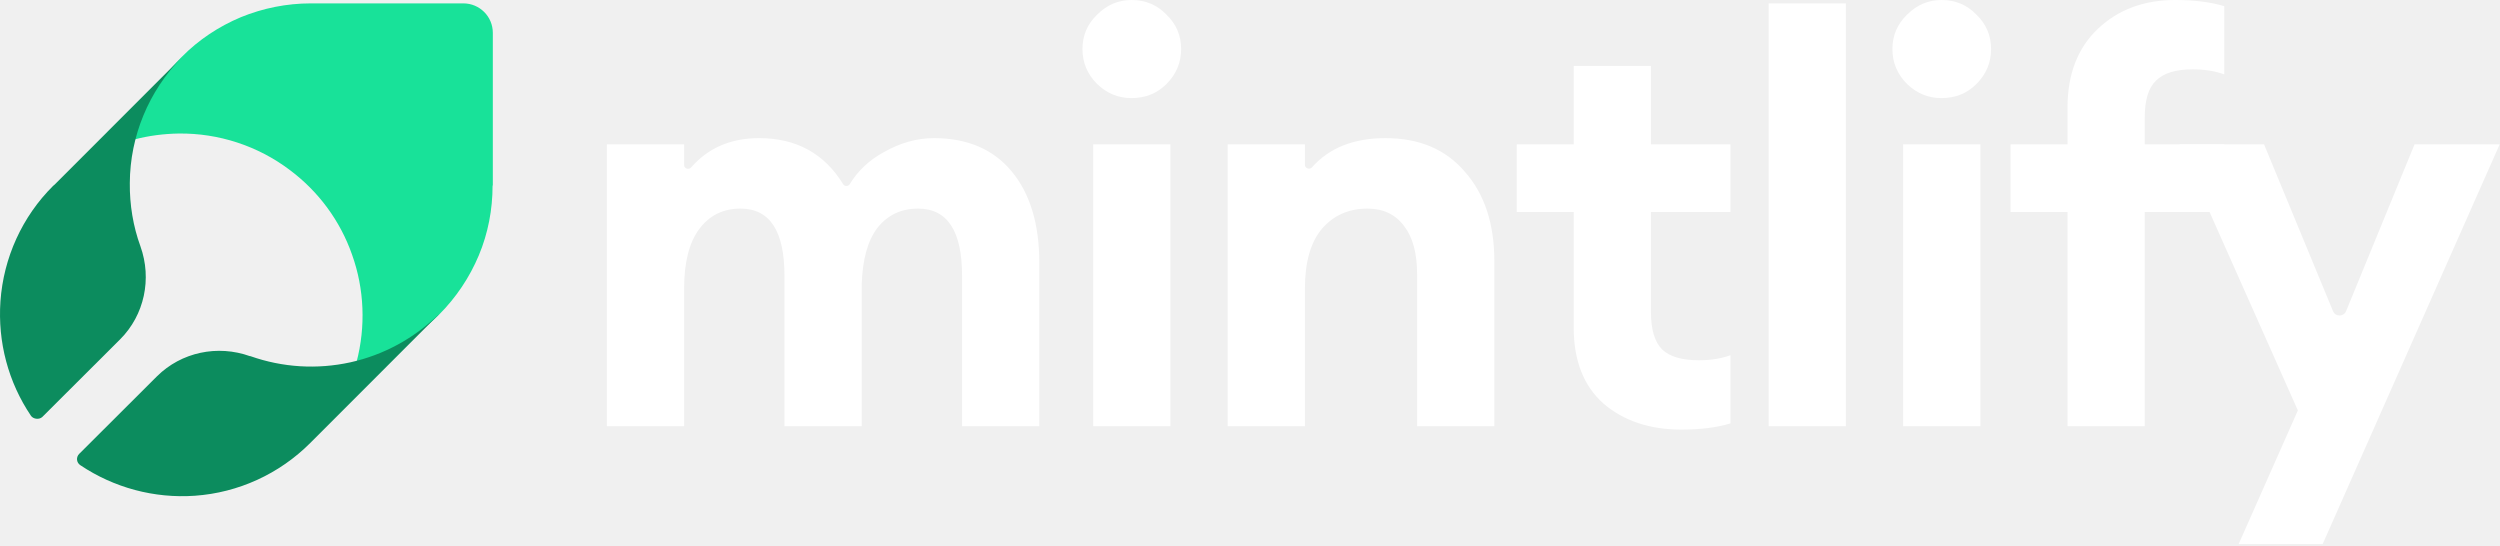
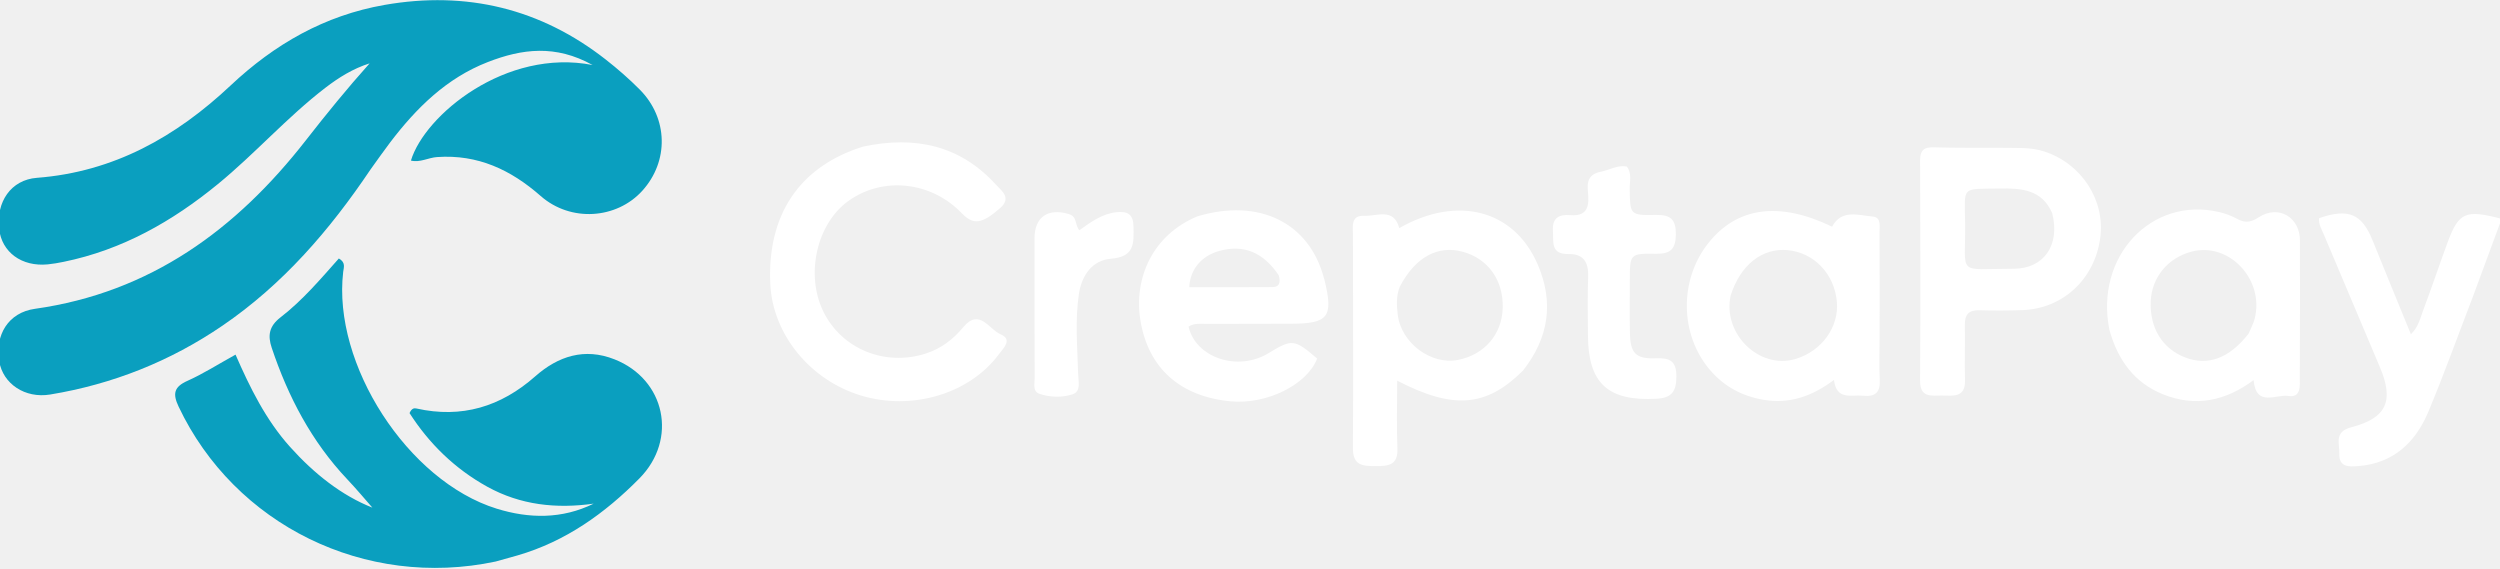
- <svg xmlns="http://www.w3.org/2000/svg" width="1682" height="367" viewBox="0 0 1682 367" fill="none">
-   <path d="M1562.69 366.037H1506.17L1546 276.14L1466.34 97.105H1523.24L1569.66 209.337C1571.28 213.26 1576.84 213.253 1578.45 209.325L1624.52 97.105H1681.79L1562.69 366.037Z" fill="white" />
-   <path d="M1391.02 286.761V142.622H1352.71V97.104H1391.02V72.449C1391.02 49.943 1397.85 32.242 1411.5 19.345C1425.16 6.448 1442.48 0 1463.47 0C1476.37 0 1487.37 1.391 1496.47 4.172V50.069C1490.4 47.793 1483.32 46.656 1475.23 46.656C1463.85 46.656 1455.63 49.184 1450.57 54.242C1445.51 59.046 1442.99 67.265 1442.99 78.897V97.104H1496.47V142.622H1442.99V286.761H1391.02Z" fill="white" />
-   <path d="M1306.22 66.001C1297.37 66.001 1289.66 62.84 1283.08 56.518C1276.51 49.943 1273.22 42.104 1273.22 33C1273.22 23.897 1276.51 16.184 1283.08 9.862C1289.66 3.287 1297.37 0 1306.22 0C1315.58 0 1323.42 3.287 1329.74 9.862C1336.31 16.184 1339.6 23.897 1339.6 33C1339.6 42.104 1336.31 49.943 1329.74 56.518C1323.42 62.84 1315.58 66.001 1306.22 66.001ZM1280.43 286.761V97.104H1332.39V286.761H1280.43Z" fill="white" />
-   <path d="M1189.94 286.761V2.276H1241.91V286.761H1189.94Z" fill="white" />
-   <path d="M1131.24 289.037C1110 289.037 1092.55 283.221 1078.89 271.588C1065.49 259.703 1058.79 242.634 1058.79 220.381V142.622H1020.48V97.104H1058.79V44.38H1110.76V97.104H1164.24V142.622H1110.76V210.14C1110.76 221.772 1113.29 230.117 1118.34 235.174C1123.4 239.979 1131.62 242.381 1143 242.381C1151.09 242.381 1158.17 241.243 1164.24 238.967V284.864C1155.14 287.646 1144.14 289.037 1131.24 289.037Z" fill="white" />
-   <path d="M825.979 286.761V97.104H877.945V110.967C877.945 113.311 881.135 114.347 882.688 112.591C894.273 99.485 910.773 92.932 932.187 92.932C954.946 92.932 972.774 100.518 985.67 115.69C998.82 130.61 1005.39 150.587 1005.39 175.622V286.761H953.429V184.346C953.429 170.438 950.521 159.691 944.704 152.104C938.888 144.265 930.67 140.346 920.049 140.346C907.405 140.346 897.164 144.898 889.325 154.001C881.738 163.105 877.945 176.507 877.945 194.208V286.761H825.979Z" fill="white" />
-   <path d="M761.286 66.001C752.436 66.001 744.723 62.84 738.148 56.518C731.574 49.943 728.286 42.104 728.286 33C728.286 23.897 731.574 16.184 738.148 9.862C744.723 3.287 752.436 0 761.286 0C770.643 0 778.482 3.287 784.804 9.862C791.379 16.184 794.666 23.897 794.666 33C794.666 42.104 791.379 49.943 784.804 56.518C778.482 62.84 770.643 66.001 761.286 66.001ZM735.493 286.761V97.104H787.459V286.761H735.493Z" fill="white" />
-   <path d="M647.273 286.761V185.484C647.273 155.392 637.411 140.346 617.686 140.346C606.307 140.346 597.204 144.645 590.376 153.242C583.801 161.84 580.261 174.61 579.755 191.553V286.761H527.789V185.484C527.789 155.392 517.927 140.346 498.203 140.346C486.571 140.346 477.341 144.898 470.513 154.001C463.685 163.105 460.272 176.507 460.272 194.208V286.761H408.306V97.104H460.272V111.103C460.272 113.435 463.407 114.462 464.939 112.704C476.419 99.522 491.68 92.932 510.72 92.932C535.742 92.932 554.588 103.262 567.259 123.923C568.258 125.553 570.718 125.527 571.712 123.894C577.189 114.891 584.802 107.731 594.548 102.414C605.675 96.093 616.928 92.932 628.307 92.932C650.813 92.932 668.261 100.391 680.652 115.311C693.043 130.231 699.239 150.714 699.239 176.76V286.761H647.273Z" fill="white" />
-   <path d="M331.569 124.833V22.09C331.569 11.065 322.625 2.276 311.764 2.276H209.069C192.938 2.276 176.967 5.472 162.113 11.544C147.26 17.775 133.685 26.724 122.345 38.228L121.546 39.027C106.533 54.207 95.833 73.062 90.402 93.834C100.145 91.277 110.206 89.999 120.268 89.839C147.1 89.52 173.453 98.148 194.855 114.287C214.18 128.668 228.873 148.481 236.859 171.331C245.164 194.5 246.122 219.746 239.893 243.554C260.496 238.122 279.503 227.416 294.675 212.396L295.474 211.597C306.813 200.252 315.917 186.67 322.145 171.81C328.374 156.95 331.409 140.971 331.409 124.833H331.569Z" fill="#18E299" />
-   <path d="M87.337 123.098C87.496 91.579 100.066 61.334 122.182 38.73L36.739 124.212C36.421 124.531 36.102 124.69 35.784 125.008C14.941 145.702 2.371 173.4 0.303 202.69C-1.607 230.07 5.553 257.131 20.828 279.736C22.285 281.892 26.238 282.601 28.466 280.532L80.813 228.319C97.202 211.923 102.293 187.568 94.497 165.759C89.564 152.229 87.178 137.743 87.337 123.098Z" fill="#0C8C5E" />
-   <path d="M294.976 211.605C278.587 227.683 258.062 238.826 235.786 243.761C213.351 248.695 190.121 247.263 168.482 239.622C168.482 239.622 168.323 239.622 168.164 239.622C146.365 231.822 122.022 236.916 105.633 253.153L53.285 305.365C51.057 307.594 51.376 311.255 54.081 313.006C76.674 328.129 103.724 335.451 131.091 333.541C160.368 331.472 187.894 318.896 208.737 298.043L209.533 297.247L294.976 211.765V211.605Z" fill="#0C8C5E" />
+ <svg xmlns="http://www.w3.org/2000/svg" viewBox="0 0 220 50" fill="none">
+   <g clip-path="url(#clip0_66_88)">
+     <path d="M32.609 14.909C28.997 20.279 24.889 25.032 19.581 28.656C14.98 31.797 9.914 33.811 4.413 34.718C2.201 35.083 0.261 33.776 -0.069 31.798C-0.459 29.466 0.738 27.506 3.068 27.177C13.244 25.74 20.795 20.194 26.915 12.347C28.71 10.045 30.551 7.784 32.526 5.576C31.08 6.031 29.819 6.813 28.623 7.732C25.261 10.318 22.452 13.512 19.178 16.196C15.164 19.486 10.75 21.991 5.595 23.042C5.135 23.136 4.67 23.22 4.203 23.265C1.907 23.485 0.155 22.199 -0.08 20.137C-0.348 17.787 0.948 15.825 3.243 15.649C10.012 15.129 15.491 12.036 20.296 7.519C24.152 3.895 28.555 1.357 33.844 0.432C41.059 -0.829 47.583 0.76 53.307 5.24C54.332 6.042 55.367 6.942 56.307 7.891C58.796 10.4 58.879 14.186 56.52 16.79C54.259 19.284 50.228 19.571 47.583 17.25C44.947 14.938 42.048 13.573 38.464 13.821C37.687 13.875 36.969 14.325 36.161 14.131C37.376 10.121 44.52 4.226 52.147 5.721C48.884 3.911 45.943 4.289 42.929 5.46C39.293 6.872 36.636 9.508 34.329 12.538C33.76 13.284 33.227 14.058 32.609 14.909Z" fill="#0A9FBF" />
+     <path d="M43.624 49.413C32.142 51.855 20.652 46.187 15.722 35.792C15.184 34.657 15.296 34.049 16.499 33.512C17.872 32.899 19.151 32.079 20.727 31.208C22.004 34.125 23.391 36.951 25.526 39.328C27.65 41.693 30.076 43.609 32.769 44.672C32.157 43.979 31.388 43.053 30.562 42.181C27.414 38.853 25.357 34.913 23.915 30.617C23.549 29.528 23.667 28.712 24.693 27.921C26.625 26.431 28.211 24.556 29.818 22.746C30.447 23.099 30.245 23.553 30.201 23.925C29.244 32.026 35.869 42.333 43.709 44.763C46.556 45.645 49.451 45.694 52.243 44.321C48.963 44.783 45.814 44.451 42.888 42.835C40.008 41.245 37.749 39.017 36.038 36.35C36.233 35.932 36.435 35.9 36.647 35.947C40.635 36.84 44.072 35.79 47.102 33.117C49.117 31.34 51.435 30.582 54.069 31.618C58.551 33.381 59.674 38.656 56.265 42.104C53.232 45.171 49.783 47.641 45.56 48.871C44.958 49.046 44.355 49.214 43.624 49.413Z" fill="#0A9FBF" />
+     <path d="M134.02 32.615C130.799 35.818 127.904 36.064 122.953 33.499C122.953 35.56 122.892 37.514 122.972 39.462C123.033 40.923 122.205 41.021 121.083 41.017C119.937 41.012 119.045 40.997 119.056 39.425C119.102 33.184 119.054 26.941 119.06 20.699C119.061 19.965 118.835 18.929 120.054 18.991C121.151 19.046 122.645 18.239 123.135 20.074C128.249 17.156 133.254 18.451 135.329 23.297C136.737 26.584 136.322 29.692 134.02 32.615ZM123.182 25.231C122.855 26.034 122.905 26.876 123.002 27.697C123.298 30.181 125.934 32.14 128.296 31.674C130.637 31.213 132.178 29.422 132.24 27.093C132.304 24.663 130.958 22.77 128.731 22.157C126.551 21.557 124.553 22.599 123.182 25.231Z" fill="white" />
+     <path d="M75.948 12.901C80.54 11.926 84.488 12.79 87.639 16.247C88.138 16.794 89.051 17.402 88.011 18.313C86.412 19.713 85.657 19.827 84.634 18.763C81.946 15.964 77.704 15.504 74.665 17.679C71.873 19.678 70.856 24.154 72.454 27.416C74.067 30.711 77.882 32.277 81.49 31.104C82.817 30.673 83.882 29.861 84.77 28.79C86.186 27.083 87.045 28.995 88.043 29.414C89.145 29.877 88.293 30.643 87.902 31.171C85.314 34.665 80.247 36.167 75.761 34.806C71.279 33.446 67.998 29.413 67.787 25.007C67.496 18.923 70.34 14.654 75.948 12.901Z" fill="white" />
+     <path d="M175.989 13.008C177.395 13.04 178.648 12.924 179.88 13.325C183.17 14.393 185.274 17.606 184.821 20.945C184.331 24.559 181.532 27.168 177.975 27.29C176.719 27.334 175.46 27.34 174.204 27.301C173.252 27.271 172.889 27.679 172.907 28.602C172.939 30.216 172.875 31.832 172.921 33.445C172.966 35.041 171.849 34.806 170.872 34.808C169.942 34.811 168.957 35.013 168.967 33.495C169.007 27.038 168.991 20.58 168.968 14.122C168.965 13.239 169.295 12.936 170.178 12.964C172.062 13.023 173.949 12.999 175.989 13.008ZM180.594 18.764C179.707 16.698 177.924 16.556 176.007 16.589C172.559 16.649 172.882 16.326 172.93 19.56C173.001 24.362 172.065 23.654 177.199 23.65C179.844 23.648 181.314 21.587 180.594 18.764Z" fill="white" />
+     <path d="M185.631 29.043C184.32 22.585 189.319 17.272 195.266 18.657C195.77 18.774 196.279 18.947 196.732 19.191C197.449 19.578 197.913 19.68 198.768 19.122C200.524 17.977 202.394 19.137 202.396 21.162C202.4 25.168 202.403 29.174 202.383 33.179C202.379 33.923 202.532 35.032 201.357 34.844C200.302 34.675 198.527 35.86 198.318 33.447C195.843 35.297 193.184 35.844 190.334 34.694C187.824 33.681 186.384 31.71 185.631 29.043ZM197.877 29.357C198.056 28.926 198.291 28.509 198.407 28.062C199.297 24.625 196.178 21.288 192.884 22.136C190.78 22.678 189.361 24.391 189.266 26.504C189.161 28.851 190.28 30.68 192.295 31.456C194.275 32.218 196.161 31.561 197.877 29.357Z" fill="white" />
+     <path d="M165.407 29.374C165.406 30.831 165.351 32.136 165.419 33.433C165.477 34.553 165.001 34.934 163.935 34.824C162.912 34.719 161.609 35.251 161.389 33.434C159.465 34.874 157.477 35.58 155.159 35.177C153.268 34.848 151.711 33.998 150.477 32.556C147.825 29.456 147.758 24.663 150.311 21.421C152.838 18.21 156.561 17.698 161.221 19.946C162.076 18.382 163.54 18.951 164.809 19.057C165.571 19.12 165.395 19.935 165.398 20.473C165.417 23.388 165.407 26.303 165.407 29.374ZM152.298 26.006C151.563 29.366 154.816 32.542 158.002 31.591C160.3 30.905 161.838 28.793 161.646 26.571C161.433 24.098 159.623 22.21 157.274 22.009C155.077 21.821 153.156 23.295 152.298 26.006Z" fill="white" />
+     <path d="M105.377 19.038C110.803 17.409 115.217 19.602 116.503 24.463C116.516 24.513 116.539 24.561 116.551 24.611C117.354 27.895 116.911 28.48 113.61 28.488C111.152 28.494 108.695 28.492 106.237 28.503C105.679 28.505 105.094 28.409 104.593 28.745C105.228 31.501 108.935 32.711 111.607 31.091C113.721 29.81 113.894 29.828 115.91 31.553C115.023 33.854 111.472 35.613 108.309 35.318C103.897 34.906 101.069 32.437 100.364 28.242C99.729 24.462 101.465 20.646 105.377 19.038ZM112.524 24.221C111.162 22.196 109.445 21.493 107.299 22.082C105.758 22.506 104.729 23.672 104.655 25.273C107.102 25.273 109.545 25.285 111.988 25.264C112.491 25.26 112.754 24.965 112.524 24.221Z" fill="white" />
+     <path d="M217.635 26.053C216.304 29.516 215.089 32.895 213.708 36.205C212.577 38.918 210.636 40.774 207.51 41.019C206.702 41.082 205.821 41.111 205.862 39.943C205.893 39.058 205.367 38.002 206.908 37.601C210.044 36.786 210.689 35.273 209.424 32.295C207.777 28.416 206.139 24.534 204.503 20.651C204.306 20.183 204.021 19.732 204.077 19.201C206.674 18.303 207.841 18.808 208.794 21.171C209.881 23.864 210.988 26.549 212.16 29.416C212.85 28.732 212.991 27.962 213.247 27.286C213.983 25.341 214.64 23.366 215.357 21.414C216.362 18.679 216.933 18.41 220.145 19.259C219.319 21.496 218.498 23.718 217.635 26.053Z" fill="white" />
+     <path d="M140.893 15.108C141.72 14.928 142.372 14.502 143.157 14.656C143.63 15.254 143.405 15.954 143.414 16.601C143.443 18.898 143.427 18.961 145.729 18.915C147.014 18.889 147.487 19.318 147.475 20.615C147.464 21.885 147.034 22.356 145.73 22.333C143.427 22.293 143.425 22.36 143.425 24.663C143.425 26.223 143.399 27.784 143.435 29.343C143.474 31.088 143.952 31.6 145.714 31.529C146.949 31.479 147.525 31.762 147.522 33.13C147.52 34.426 147.135 35.017 145.77 35.091C141.512 35.32 139.757 33.742 139.741 29.528C139.734 27.812 139.691 26.094 139.757 24.38C139.806 23.114 139.379 22.328 138.029 22.355C136.427 22.387 136.724 21.271 136.658 20.311C136.579 19.159 137.207 18.852 138.201 18.932C139.452 19.032 139.842 18.425 139.766 17.246C139.714 16.418 139.463 15.382 140.893 15.108Z" fill="white" />
+     <path d="M91.039 22.509C91.039 21.887 91.037 21.419 91.038 20.951C91.043 19.084 92.242 18.291 94.055 18.836C94.824 19.067 94.56 19.771 94.983 20.264C95.986 19.545 96.989 18.799 98.278 18.671C99.228 18.576 99.73 18.851 99.748 19.926C99.771 21.394 99.877 22.597 97.756 22.769C96.136 22.9 95.186 24.211 94.939 25.894C94.596 28.227 94.812 30.557 94.875 32.892C94.892 33.525 95.162 34.444 94.384 34.699C93.461 35.002 92.4 34.975 91.457 34.65C90.858 34.443 91.053 33.755 91.051 33.263C91.034 29.73 91.04 26.197 91.039 22.509Z" fill="white" />
+   </g>
+   <defs>
+     <clipPath id="clip0_66_88">
+       <rect width="220" height="50" fill="white" />
+     </clipPath>
+   </defs>
</svg>
